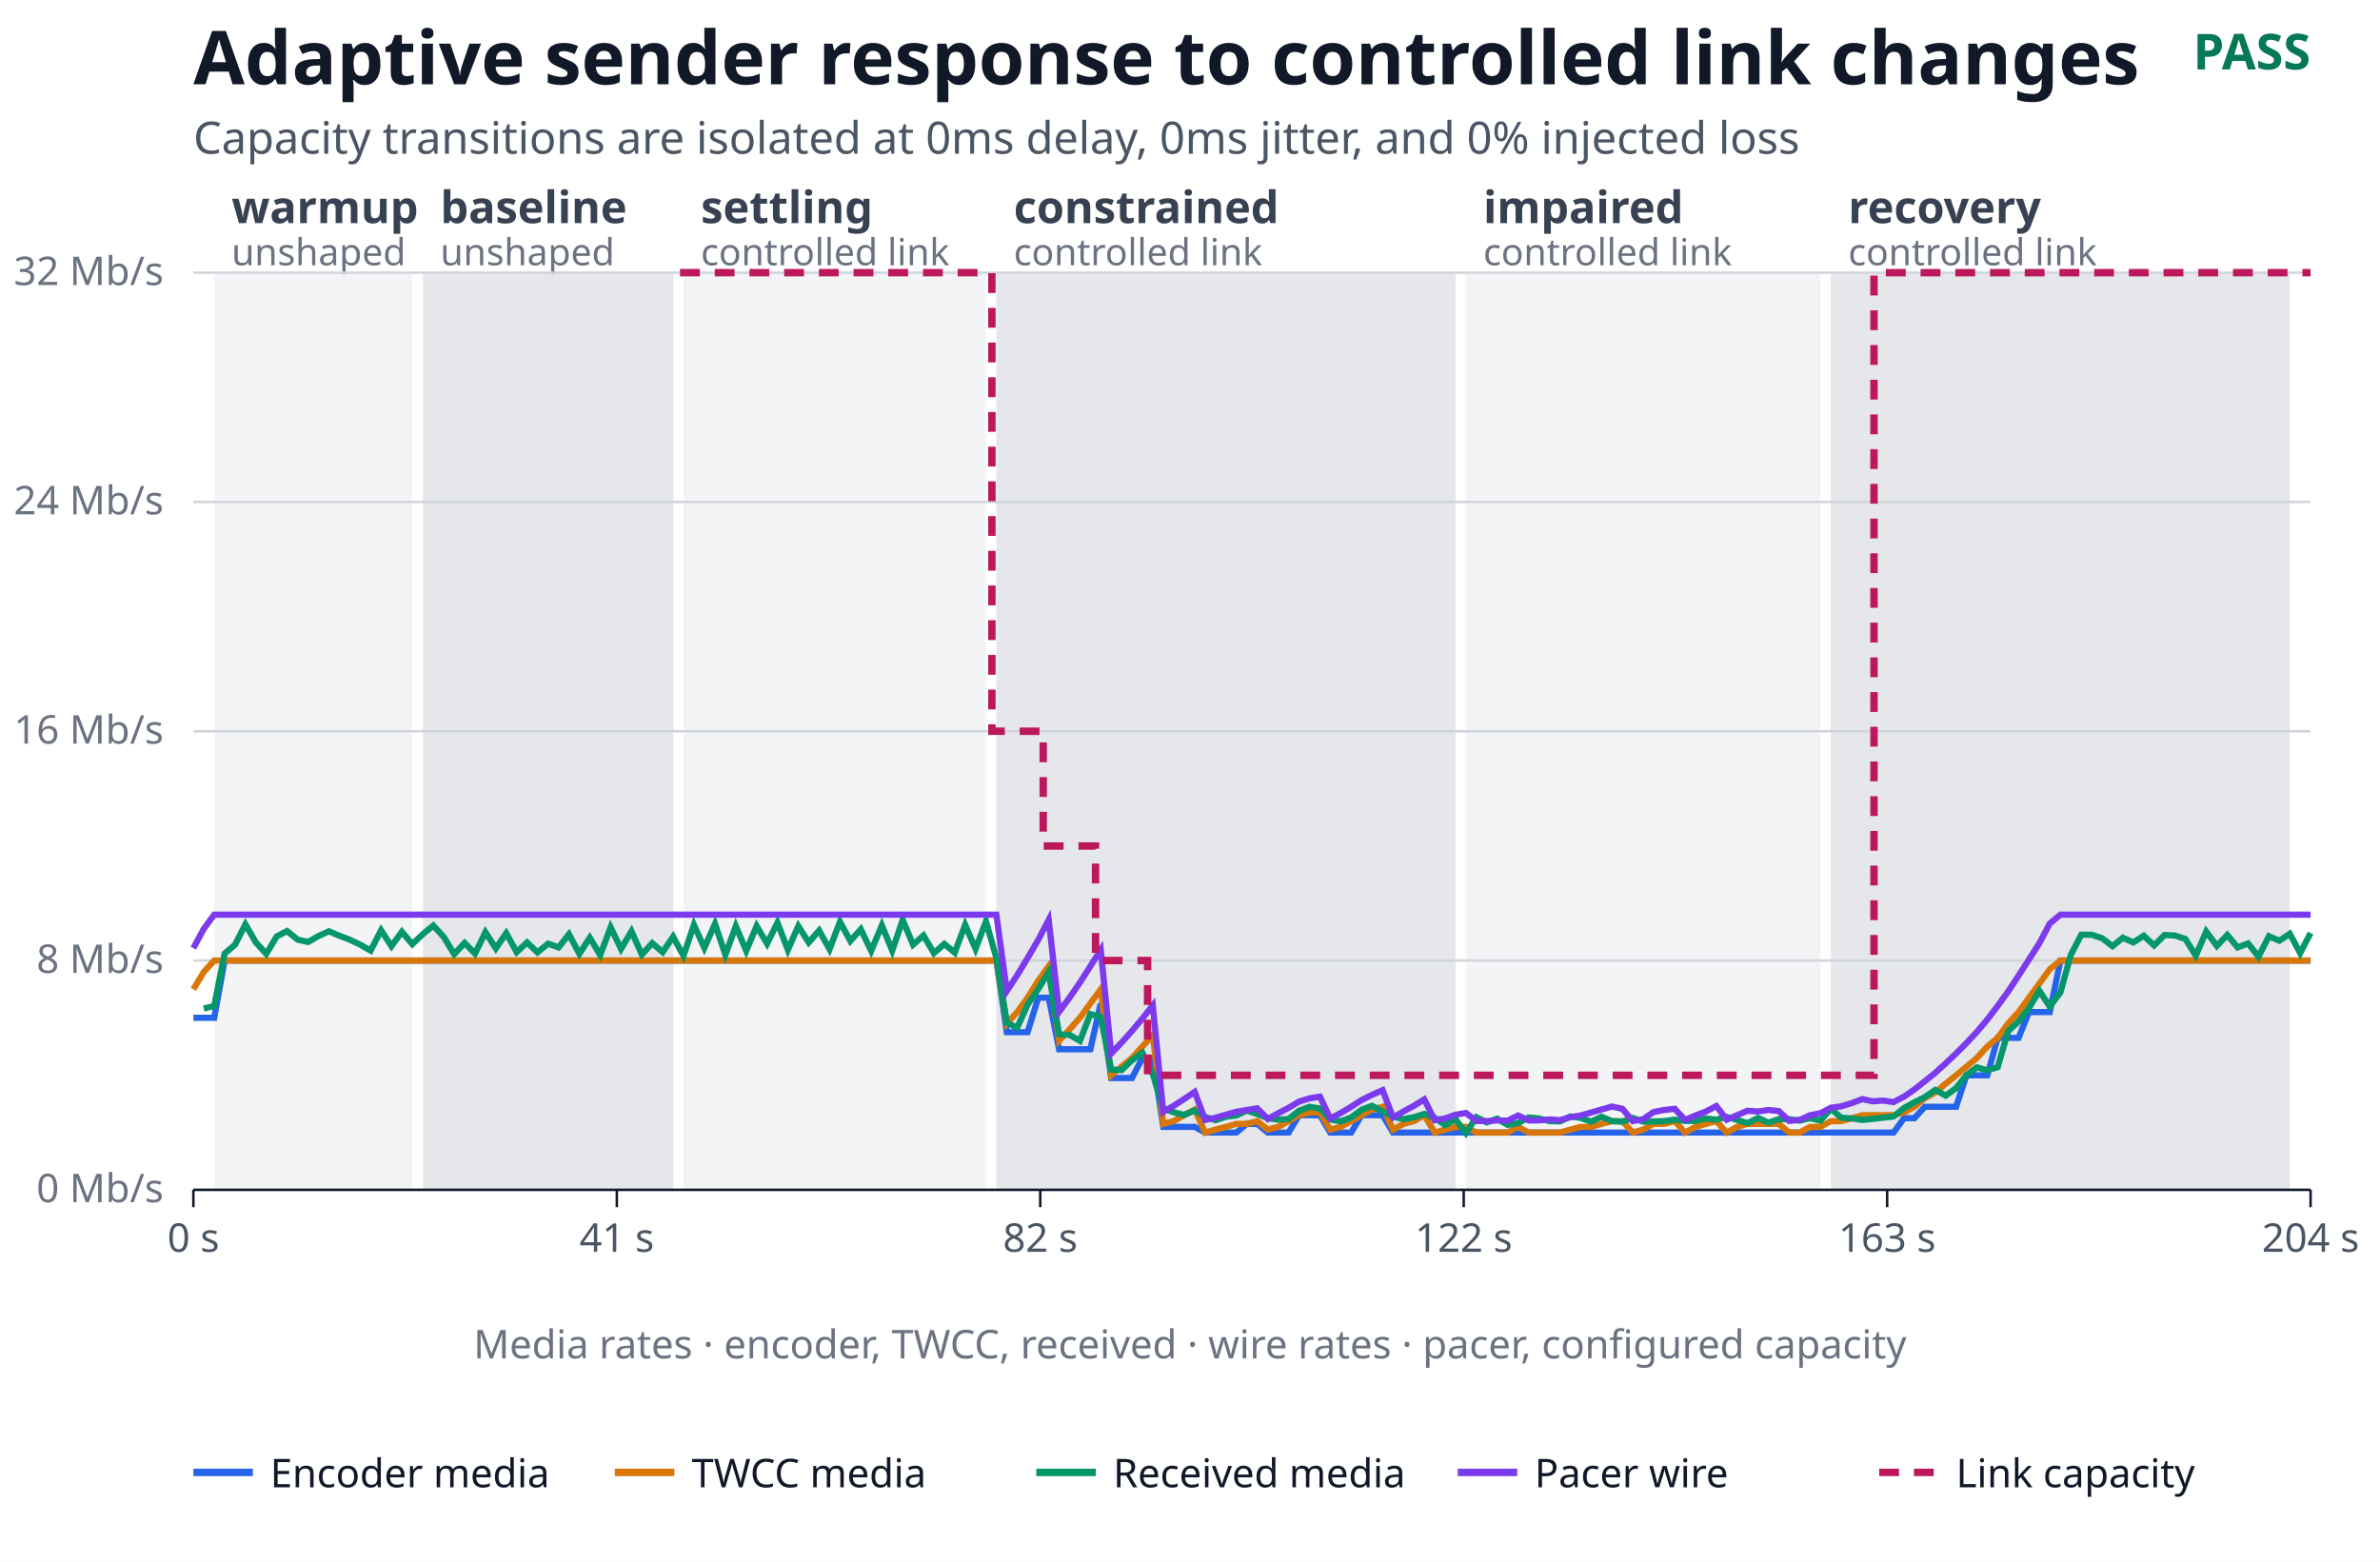
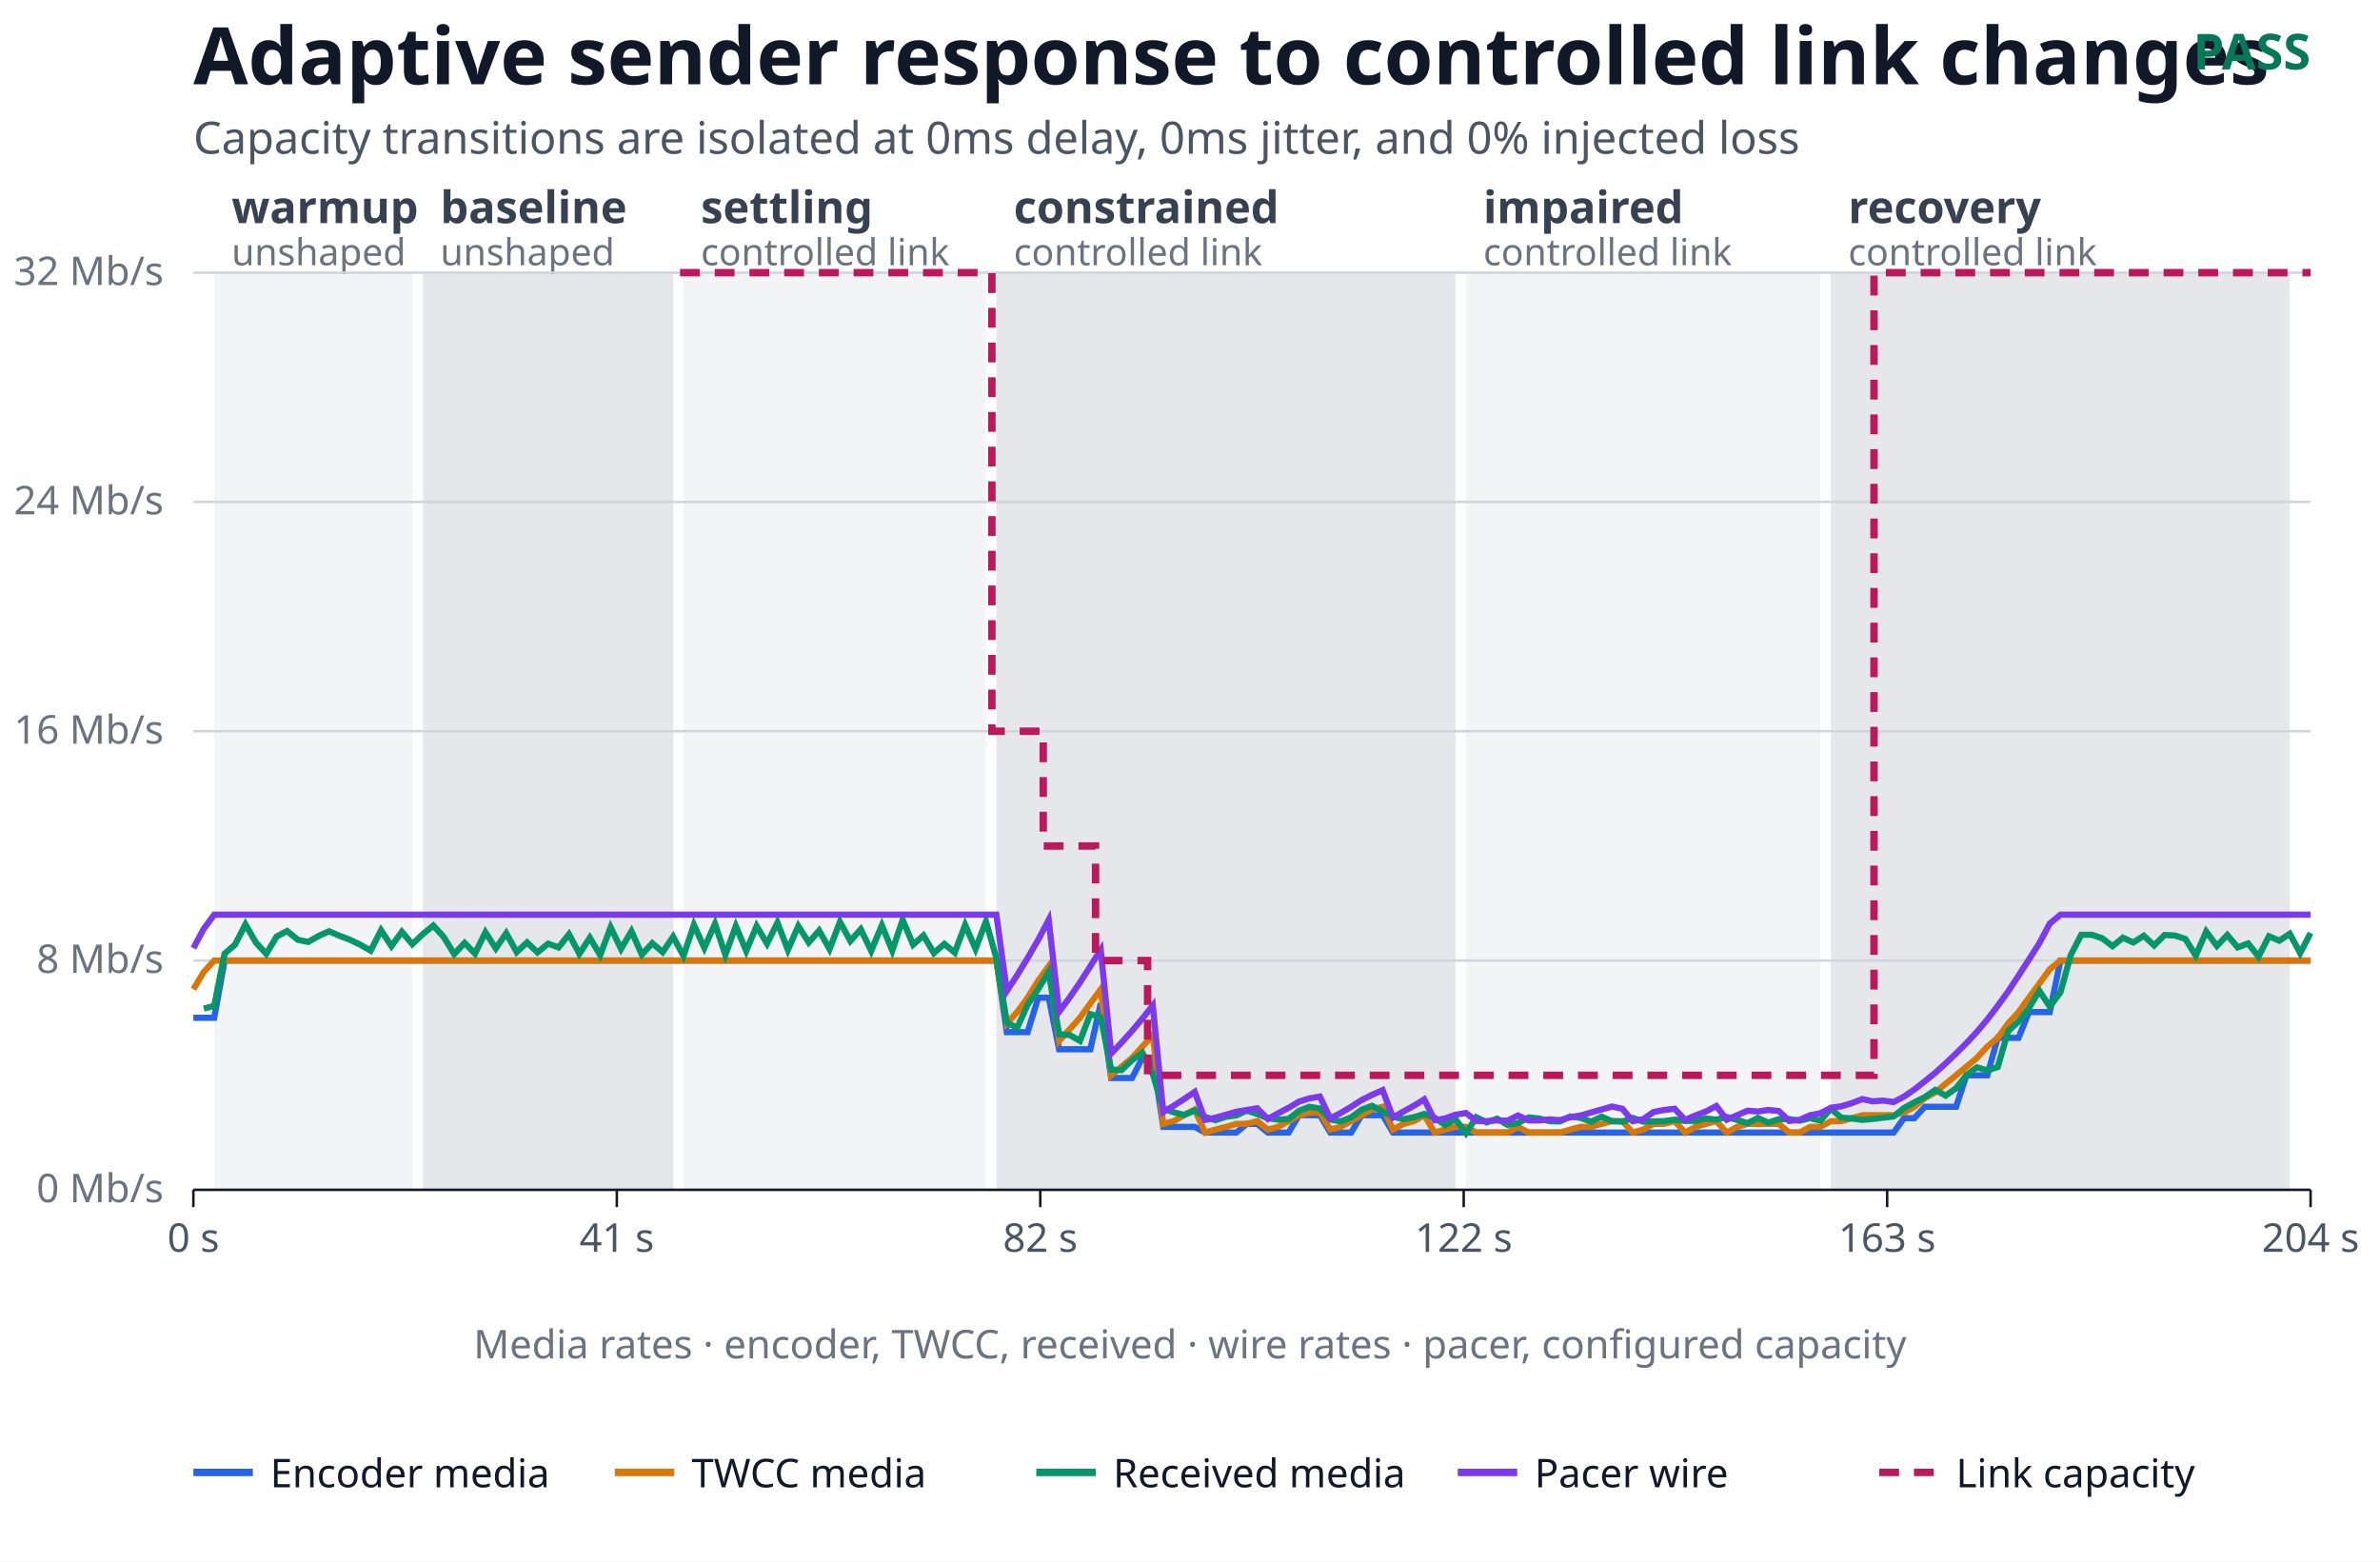
<svg xmlns="http://www.w3.org/2000/svg" width="960" height="630" viewBox="0 0 960 630" role="img" aria-labelledby="title description" style="font-family:system-ui,sans-serif">
  <rect width="100%" height="100%" fill="#ffffff" />
-   <text x="78" y="34" font-size="30" font-weight="600" fill="#111827">Adaptive sender response to controlled link changes</text>
+   <text x="78" y="34" font-size="32" font-weight="750" fill="#111827">Adaptive sender response to controlled link changes</text>
  <text x="78" y="62" font-size="18" fill="#4b5563">Capacity transitions are isolated at 0ms delay, 0ms jitter, and 0% injected loss</text>
  <text x="932" y="28" text-anchor="end" font-size="20" font-weight="700" fill="#047857">PASS</text>
  <rect x="86.4" y="110" width="79.9" height="370" fill="#f3f4f6" />
  <text x="93.4" y="90" font-size="18" font-weight="600" fill="#374151">warmup</text>
  <text x="93.4" y="107" font-size="15" fill="#6b7280">unshaped</text>
  <rect x="170.6" y="110" width="101" height="370" fill="#e5e7eb" />
  <text x="177.6" y="90" font-size="18" font-weight="600" fill="#374151">baseline</text>
  <text x="177.6" y="107" font-size="15" fill="#6b7280">unshaped</text>
  <rect x="275.7" y="110" width="122" height="370" fill="#f3f4f6" />
  <text x="282.7" y="90" font-size="18" font-weight="600" fill="#374151">settling</text>
  <text x="282.7" y="107" font-size="15" fill="#6b7280">controlled link</text>
  <rect x="401.9" y="110" width="185.2" height="370" fill="#e5e7eb" />
  <text x="408.9" y="90" font-size="18" font-weight="600" fill="#374151">constrained</text>
  <text x="408.9" y="107" font-size="15" fill="#6b7280">controlled link</text>
  <rect x="591.3" y="110" width="143" height="370" fill="#f3f4f6" />
  <text x="598.3" y="90" font-size="18" font-weight="600" fill="#374151">impaired</text>
  <text x="598.3" y="107" font-size="15" fill="#6b7280">controlled link</text>
  <rect x="738.5" y="110" width="185.1" height="370" fill="#e5e7eb" />
  <text x="745.5" y="90" font-size="18" font-weight="600" fill="#374151">recovery</text>
  <text x="745.5" y="107" font-size="15" fill="#6b7280">controlled link</text>
  <line x1="78" y1="480" x2="932" y2="480" stroke="#d1d5db" />
  <text x="66" y="485" text-anchor="end" font-size="16" fill="#6b7280">0 Mb/s</text>
  <line x1="78" y1="387.5" x2="932" y2="387.5" stroke="#d1d5db" />
  <text x="66" y="392.5" text-anchor="end" font-size="16" fill="#6b7280">8 Mb/s</text>
  <line x1="78" y1="295" x2="932" y2="295" stroke="#d1d5db" />
  <text x="66" y="300" text-anchor="end" font-size="16" fill="#6b7280">16 Mb/s</text>
  <line x1="78" y1="202.5" x2="932" y2="202.5" stroke="#d1d5db" />
  <text x="66" y="207.5" text-anchor="end" font-size="16" fill="#6b7280">24 Mb/s</text>
  <line x1="78" y1="110" x2="932" y2="110" stroke="#d1d5db" />
  <text x="66" y="115" text-anchor="end" font-size="16" fill="#6b7280">32 Mb/s</text>
  <polyline fill="none" stroke="#2563eb" stroke-width="2.5" stroke-dasharray="" points="78,410.6 82.2,410.6 86.4,410.6 90.6,387.5 94.8,387.5 99,387.5 103.2,387.5 107.4,387.5 111.6,387.5 115.8,387.5 120.1,387.5 124.3,387.5 128.5,387.5 132.7,387.5 136.9,387.5 141.1,387.5 145.3,387.5 149.5,387.5 153.7,387.5 157.9,387.5 162.1,387.5 166.3,387.5 170.6,387.5 174.8,387.5 179,387.5 183.2,387.5 187.4,387.5 191.6,387.5 195.8,387.5 200,387.5 204.2,387.5 208.4,387.5 212.6,387.5 216.8,387.5 221.1,387.5 225.3,387.5 229.5,387.5 233.7,387.5 237.9,387.5 242.1,387.5 246.3,387.5 250.5,387.5 254.7,387.5 258.9,387.5 263.1,387.5 267.3,387.5 271.5,387.5 275.7,387.5 279.9,387.5 284.1,387.5 288.4,387.5 292.6,387.5 296.8,387.5 301,387.5 305.2,387.5 309.4,387.5 313.6,387.5 317.8,387.5 322,387.5 326.2,387.5 330.4,387.5 334.6,387.5 338.8,387.5 343,387.5 347.2,387.5 351.4,387.5 355.7,387.5 359.9,387.5 364.1,387.5 368.3,387.5 372.5,387.5 376.7,387.5 380.9,387.5 385.1,387.5 389.3,387.5 393.5,387.5 397.7,387.5 401.9,387.5 406.1,416.4 410.3,416.4 414.5,416.4 418.8,402.5 423,402.5 427.2,423.3 431.4,423.3 435.6,423.3 439.8,423.3 444,404.8 448.2,434.9 452.4,434.9 456.6,434.9 460.8,426.8 465,426.8 469.2,454.6 473.4,454.6 477.6,454.6 481.9,454.6 486.1,456.9 490.3,456.9 494.5,456.9 498.7,456.9 502.9,453.4 507.1,453.4 511.4,456.9 515.6,456.9 519.8,456.9 524,449.9 528.2,449.9 532.4,449.9 536.6,456.9 540.8,456.9 545,456.9 549.2,449.9 553.4,449.9 557.7,449.9 561.9,456.9 566.1,456.9 570.3,456.9 574.5,456.9 578.7,456.9 582.9,456.9 587.1,456.9 591.3,456.9 595.5,456.9 599.7,456.9 603.9,456.9 608.1,456.9 612.3,456.9 616.6,456.9 620.8,456.9 625,456.9 629.2,456.9 633.4,456.9 637.6,456.9 641.8,456.9 646,456.9 650.2,456.9 654.4,456.9 658.6,456.9 662.8,456.9 667,456.9 671.2,456.9 675.5,456.9 679.7,456.9 683.9,456.9 688.1,456.9 692.3,456.9 696.5,456.9 700.7,456.9 704.9,456.9 709.1,456.9 713.3,456.9 717.5,456.9 721.7,456.9 725.9,456.9 730.1,456.9 734.3,456.9 738.5,456.9 742.7,456.9 747,456.9 751.2,456.9 755.4,456.9 759.6,456.9 763.8,456.9 768,451.1 772.2,451.1 776.4,446.5 780.6,446.5 784.8,446.5 789,446.5 793.2,433.8 797.4,433.8 801.6,433.8 805.8,418.7 810,418.7 814.2,418.7 818.4,408.3 822.6,408.3 826.8,408.3 831.1,387.5 835.3,387.5 839.5,387.5 843.7,387.5 847.9,387.5 852.1,387.5 856.3,387.5 860.5,387.5 864.7,387.5 868.9,387.5 873.1,387.5 877.3,387.5 881.5,387.5 885.7,387.5 889.9,387.5 894.2,387.5 898.4,387.5 902.6,387.5 906.8,387.5 911,387.5 915.2,387.5 919.4,387.5 923.6,387.5 927.8,387.5 932,387.5" />
  <line x1="78" y1="594" x2="102" y2="594" stroke="#2563eb" stroke-width="3" />
  <text x="109" y="600" font-size="16" fill="#111827">Encoder media</text>
  <polyline fill="none" stroke="#d97706" stroke-width="2.5" stroke-dasharray="" points="78,399.1 82.2,392.1 86.4,387.5 90.6,387.5 94.8,387.5 99,387.5 103.2,387.5 107.4,387.5 111.6,387.5 115.8,387.5 120.1,387.5 124.3,387.5 128.5,387.5 132.7,387.5 136.9,387.5 141.1,387.5 145.3,387.5 149.5,387.5 153.7,387.5 157.9,387.5 162.1,387.5 166.3,387.5 170.6,387.5 174.8,387.5 179,387.5 183.2,387.5 187.4,387.5 191.6,387.5 195.8,387.5 200,387.5 204.2,387.5 208.4,387.5 212.6,387.5 216.8,387.5 221.1,387.5 225.3,387.5 229.5,387.5 233.7,387.5 237.9,387.5 242.1,387.5 246.3,387.5 250.5,387.5 254.7,387.5 258.9,387.5 263.1,387.5 267.3,387.5 271.5,387.5 275.7,387.5 279.9,387.5 284.1,387.5 288.4,387.5 292.6,387.5 296.8,387.5 301,387.5 305.2,387.5 309.4,387.5 313.6,387.5 317.8,387.5 322,387.5 326.2,387.5 330.4,387.5 334.6,387.5 338.8,387.5 343,387.5 347.2,387.5 351.4,387.5 355.7,387.5 359.9,387.5 364.1,387.5 368.3,387.5 372.5,387.5 376.7,387.5 380.9,387.5 385.1,387.5 389.3,387.5 393.5,387.5 397.7,387.5 401.9,387.5 406.1,412.9 410.3,408.3 414.5,402.5 418.8,395.6 423,389.8 427.2,419.9 431.4,415.3 435.6,410.6 439.8,404.8 444,399.1 448.2,433.8 452.4,430.3 456.6,426.8 460.8,422.2 465,417.6 469.2,453.4 473.4,452.3 477.6,449.9 481.9,447.6 486.1,456.9 490.3,455.7 494.5,454.6 498.7,453.4 502.9,453.4 507.1,452.3 511.4,455.7 515.6,454.6 519.8,452.3 524,449.9 528.2,448.8 532.4,448.8 536.6,455.7 540.8,454.6 545,452.3 549.2,449.9 553.4,447.6 557.7,446.5 561.9,455.7 566.1,453.4 570.3,452.3 574.5,449.9 578.7,456.9 582.9,455.7 587.1,454.6 591.3,454.6 595.5,456.9 599.7,456.9 603.9,456.9 608.1,456.9 612.3,454.6 616.6,456.9 620.8,456.9 625,456.9 629.2,456.9 633.4,455.7 637.6,454.6 641.8,454.6 646,453.4 650.2,452.3 654.4,452.3 658.6,456.9 662.8,455.7 667,453.4 671.2,453.4 675.5,452.3 679.7,456.9 683.9,454.6 688.1,453.4 692.3,452.3 696.5,456.9 700.7,454.6 704.9,453.4 709.1,453.4 713.3,453.4 717.5,453.4 721.7,456.9 725.9,456.9 730.1,454.6 734.3,454.6 738.5,452.3 742.7,452.3 747,451.1 751.2,449.9 755.4,449.9 759.6,449.9 763.8,449.9 768,448.8 772.2,446.5 776.4,443 780.6,440.7 784.8,437.2 789,433.8 793.2,430.3 797.4,426.8 801.6,422.2 805.8,418.7 810,412.9 814.2,408.3 818.4,402.5 822.6,396.8 826.8,391 831.1,387.5 835.3,387.5 839.5,387.5 843.7,387.5 847.9,387.5 852.1,387.5 856.3,387.5 860.5,387.5 864.7,387.5 868.9,387.5 873.1,387.5 877.3,387.5 881.5,387.5 885.7,387.5 889.9,387.5 894.2,387.5 898.4,387.5 902.6,387.5 906.8,387.5 911,387.5 915.2,387.5 919.4,387.5 923.6,387.5 927.8,387.5 932,387.5" />
  <line x1="248" y1="594" x2="272" y2="594" stroke="#d97706" stroke-width="3" />
  <text x="279" y="600" font-size="16" fill="#111827">TWCC media</text>
  <polyline fill="none" stroke="#059669" stroke-width="2.5" stroke-dasharray="" points="82.2,406.9 86.4,405.8 90.6,384.7 94.8,381.1 99,372.9 103.2,380.2 107.4,384.8 111.6,377.8 115.8,375.6 120.1,379.1 124.3,380 128.5,377.6 132.7,375.7 136.9,377.5 141.1,379.1 145.3,381.1 149.5,383.5 153.7,375.3 157.9,381.7 162.1,375.9 166.3,380.9 170.6,376.8 174.8,373.4 179,378 183.2,384.9 187.4,380.4 191.6,384.7 195.8,376.1 200,382.6 204.2,376.5 208.4,384.1 212.6,380.2 216.8,384.2 221.1,380.7 225.3,382.2 229.5,376.9 233.7,384.8 237.9,378.3 242.1,385.3 246.3,374.1 250.5,382.8 254.7,375.7 258.9,385.1 263.1,380.5 267.3,384.1 271.5,377.9 275.7,385.6 279.9,373.1 284.1,382.4 288.4,372.7 292.6,385.2 296.8,373.6 301,383.6 305.2,373.6 309.4,380.7 313.6,372.2 317.8,383.2 322,373.6 326.2,380.2 330.4,375.4 334.6,382.9 338.8,371.9 343,379.6 347.2,374.9 351.4,383.6 355.7,373.3 359.9,383.5 364.1,371.1 368.3,381.1 372.5,377.4 376.7,384.5 380.9,380.8 385.1,384.3 389.3,373.1 393.5,382.8 397.7,371.7 401.9,386.5 406.1,412.6 410.3,414.6 414.5,405.3 418.8,399 423,392.1 427.2,417.3 431.4,417.5 435.6,419.9 439.8,409.1 444,410.3 448.2,431.5 452.4,431.7 456.6,427.7 460.8,424.7 465,433.3 469.2,447.2 473.4,448.7 477.6,449.8 481.9,448 486.1,450.6 490.3,451.9 494.5,450.5 498.7,450 502.9,448 507.1,449.4 511.4,451.1 515.6,451.7 519.8,451.4 524,448.1 528.2,446.5 532.4,447.2 536.6,451.6 540.8,452.4 545,450.8 549.2,447.7 553.4,446.1 557.7,448.4 561.9,450.5 566.1,451.5 570.3,450.7 574.5,449.4 578.7,450.9 582.9,453.9 587.1,451.5 591.3,457.1 595.5,450.7 599.7,452.8 603.9,451.3 608.1,453.8 612.3,453.1 616.6,450.8 620.8,451.2 625,452.3 629.2,452.4 633.4,450.4 637.6,451 641.8,452.5 646,450.5 650.2,452.3 654.4,452.5 658.6,451 662.8,452.5 667,452.4 671.2,452.3 675.5,451.7 679.7,452.2 683.9,452.2 688.1,451.2 692.3,451.7 696.5,450.6 700.7,451.8 704.9,453.1 709.1,451 713.3,452.9 717.5,451.5 721.7,451.5 725.9,452.1 730.1,451.1 734.3,452.1 738.5,447.3 742.7,450.9 747,451.2 751.2,451.8 755.4,451.4 759.6,450.9 763.8,450.4 768,447 772.2,444.7 776.4,442.6 780.6,439.7 784.8,442 789,439 793.2,433.7 797.4,430.6 801.6,431.8 805.8,430.5 810,416 814.2,412.1 818.4,406.7 822.6,399.7 826.8,406.1 831.1,400.3 835.3,385.2 839.5,377.1 843.7,377.1 847.9,378.5 852.1,381.7 856.3,378.3 860.5,380.2 864.7,377.5 868.9,381.4 873.1,377.2 877.3,377.4 881.5,378.8 885.7,385.5 889.9,375.8 894.2,381.6 898.4,377.2 902.6,382.2 906.8,380.6 911,385.9 915.2,377.7 919.4,379.5 923.6,376.7 927.8,384.5 932,376.4" />
  <line x1="418" y1="594" x2="442" y2="594" stroke="#059669" stroke-width="3" />
  <text x="449" y="600" font-size="16" fill="#111827">Received media</text>
  <polyline fill="none" stroke="#7c3aed" stroke-width="2.5" stroke-dasharray="" points="78,382.5 82.2,374.7 86.4,369 90.6,369 94.8,369 99,369 103.2,369 107.4,369 111.6,369 115.8,369 120.1,369 124.3,369 128.5,369 132.7,369 136.9,369 141.1,369 145.3,369 149.5,369 153.7,369 157.9,369 162.1,369 166.3,369 170.6,369 174.8,369 179,369 183.2,369 187.4,369 191.6,369 195.8,369 200,369 204.2,369 208.4,369 212.6,369 216.8,369 221.1,369 225.3,369 229.5,369 233.7,369 237.9,369 242.1,369 246.3,369 250.5,369 254.7,369 258.9,369 263.1,369 267.3,369 271.5,369 275.7,369 279.9,369 284.1,369 288.4,369 292.6,369 296.8,369 301,369 305.2,369 309.4,369 313.6,369 317.8,369 322,369 326.2,369 330.4,369 334.6,369 338.8,369 343,369 347.2,369 351.4,369 355.7,369 359.9,369 364.1,369 368.3,369 372.5,369 376.7,369 380.9,369 385.1,369 389.3,369 393.5,369 397.7,369 401.9,369 406.1,399.8 410.3,393.4 414.5,386.5 418.8,379.1 423,371.1 427.2,408.2 431.4,402.5 435.6,396.4 439.8,389.8 444,383.2 448.2,425 452.4,420.6 456.6,415.9 460.8,410.9 465,405.6 469.2,448.6 473.4,446.1 477.6,443.4 481.9,440.5 486.1,451.8 490.3,450.9 494.5,449.7 498.7,448.5 502.9,447.8 507.1,447.1 511.4,451.4 515.6,449.1 519.8,446.9 524,444.4 528.2,443.1 532.4,442.4 536.6,451.2 540.8,449 545,446.5 549.2,443.8 553.4,441.7 557.7,439.8 561.9,450.8 566.1,448.4 570.3,446.1 574.5,443.5 578.7,451.9 582.9,451.2 587.1,449.7 591.3,449 595.5,452.2 599.7,452.3 603.9,452 608.1,452.1 612.3,450 616.6,452 620.8,452 625,451.6 629.2,451.9 633.4,450.7 637.6,450 641.8,448.8 646,447.6 650.2,446.4 654.4,447.3 658.6,452.3 662.8,451.5 667,448.6 671.2,447.8 675.5,447.3 679.7,451.8 683.9,450 688.1,448.4 692.3,446.2 696.5,451.7 700.7,449.9 704.9,448.1 709.1,448.4 713.3,447.8 717.5,448.2 721.7,452.2 725.9,451.8 730.1,449.9 734.3,449.1 738.5,446.9 742.7,446.3 747,445 751.2,443.4 755.4,444.3 759.6,444 763.8,444.6 768,442.4 772.2,439.5 776.4,436.2 780.6,432.8 784.8,429 789,425 793.2,420.8 797.4,416.3 801.6,411.3 805.8,405.8 810,400 814.2,393.6 818.4,387.1 822.6,380.5 826.8,372.6 831.1,369 835.3,369 839.5,369 843.7,369 847.9,369 852.1,369 856.3,369 860.5,369 864.7,369 868.9,369 873.1,369 877.3,369 881.5,369 885.7,369 889.9,369 894.2,369 898.4,369 902.6,369 906.8,369 911,369 915.2,369 919.4,369 923.6,369 927.8,369 932,369" />
  <line x1="588" y1="594" x2="612" y2="594" stroke="#7c3aed" stroke-width="3" />
  <text x="619" y="600" font-size="16" fill="#111827">Pacer wire</text>
  <polyline fill="none" stroke="#be185d" stroke-width="3" stroke-dasharray="8 6" points="274.3,110 400.1,110 400.1,295 420.8,295 420.8,341.3 441.9,341.3 441.9,387.5 462.9,387.5 462.9,433.8 755.9,433.8 755.9,110 932,110" />
  <line x1="758" y1="594" x2="782" y2="594" stroke="#be185d" stroke-width="3" stroke-dasharray="8 6" />
  <text x="789" y="600" font-size="16" fill="#111827">Link capacity</text>
  <line x1="78" y1="480" x2="932" y2="480" stroke="#111827" />
  <line x1="78" y1="480" x2="78" y2="487" stroke="#111827" />
  <text x="78" y="505" text-anchor="middle" font-size="16" fill="#4b5563">0 s</text>
  <line x1="248.8" y1="480" x2="248.8" y2="487" stroke="#111827" />
  <text x="248.8" y="505" text-anchor="middle" font-size="16" fill="#4b5563">41 s</text>
  <line x1="419.6" y1="480" x2="419.6" y2="487" stroke="#111827" />
  <text x="419.6" y="505" text-anchor="middle" font-size="16" fill="#4b5563">82 s</text>
  <line x1="590.4" y1="480" x2="590.4" y2="487" stroke="#111827" />
  <text x="590.4" y="505" text-anchor="middle" font-size="16" fill="#4b5563">122 s</text>
  <line x1="761.2" y1="480" x2="761.2" y2="487" stroke="#111827" />
  <text x="761.2" y="505" text-anchor="middle" font-size="16" fill="#4b5563">163 s</text>
  <line x1="932" y1="480" x2="932" y2="487" stroke="#111827" />
  <text x="932" y="505" text-anchor="middle" font-size="16" fill="#4b5563">204 s</text>
  <text x="480" y="548" text-anchor="middle" font-size="16" fill="#6b7280">Media rates · encoder, TWCC, received · wire rates · pacer, configured capacity</text>
</svg>
